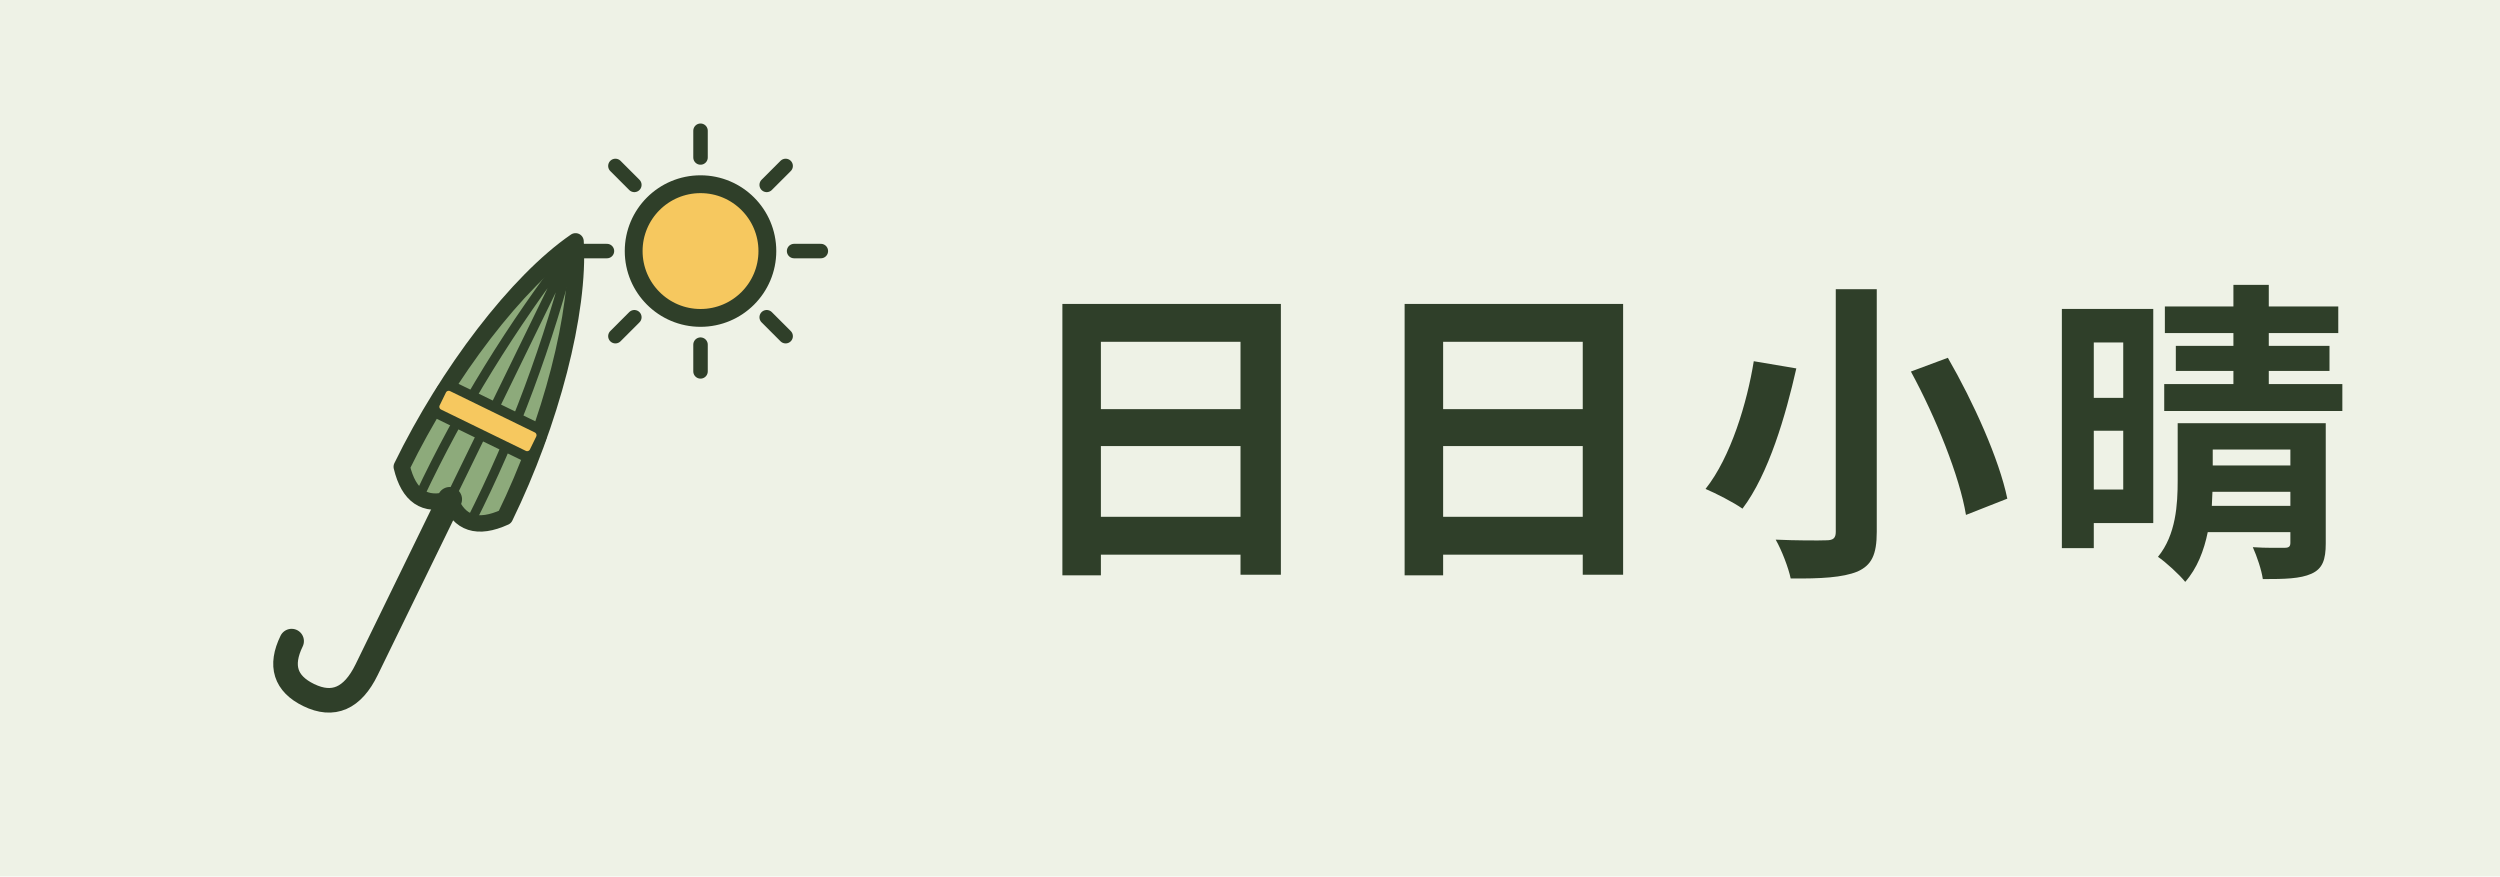
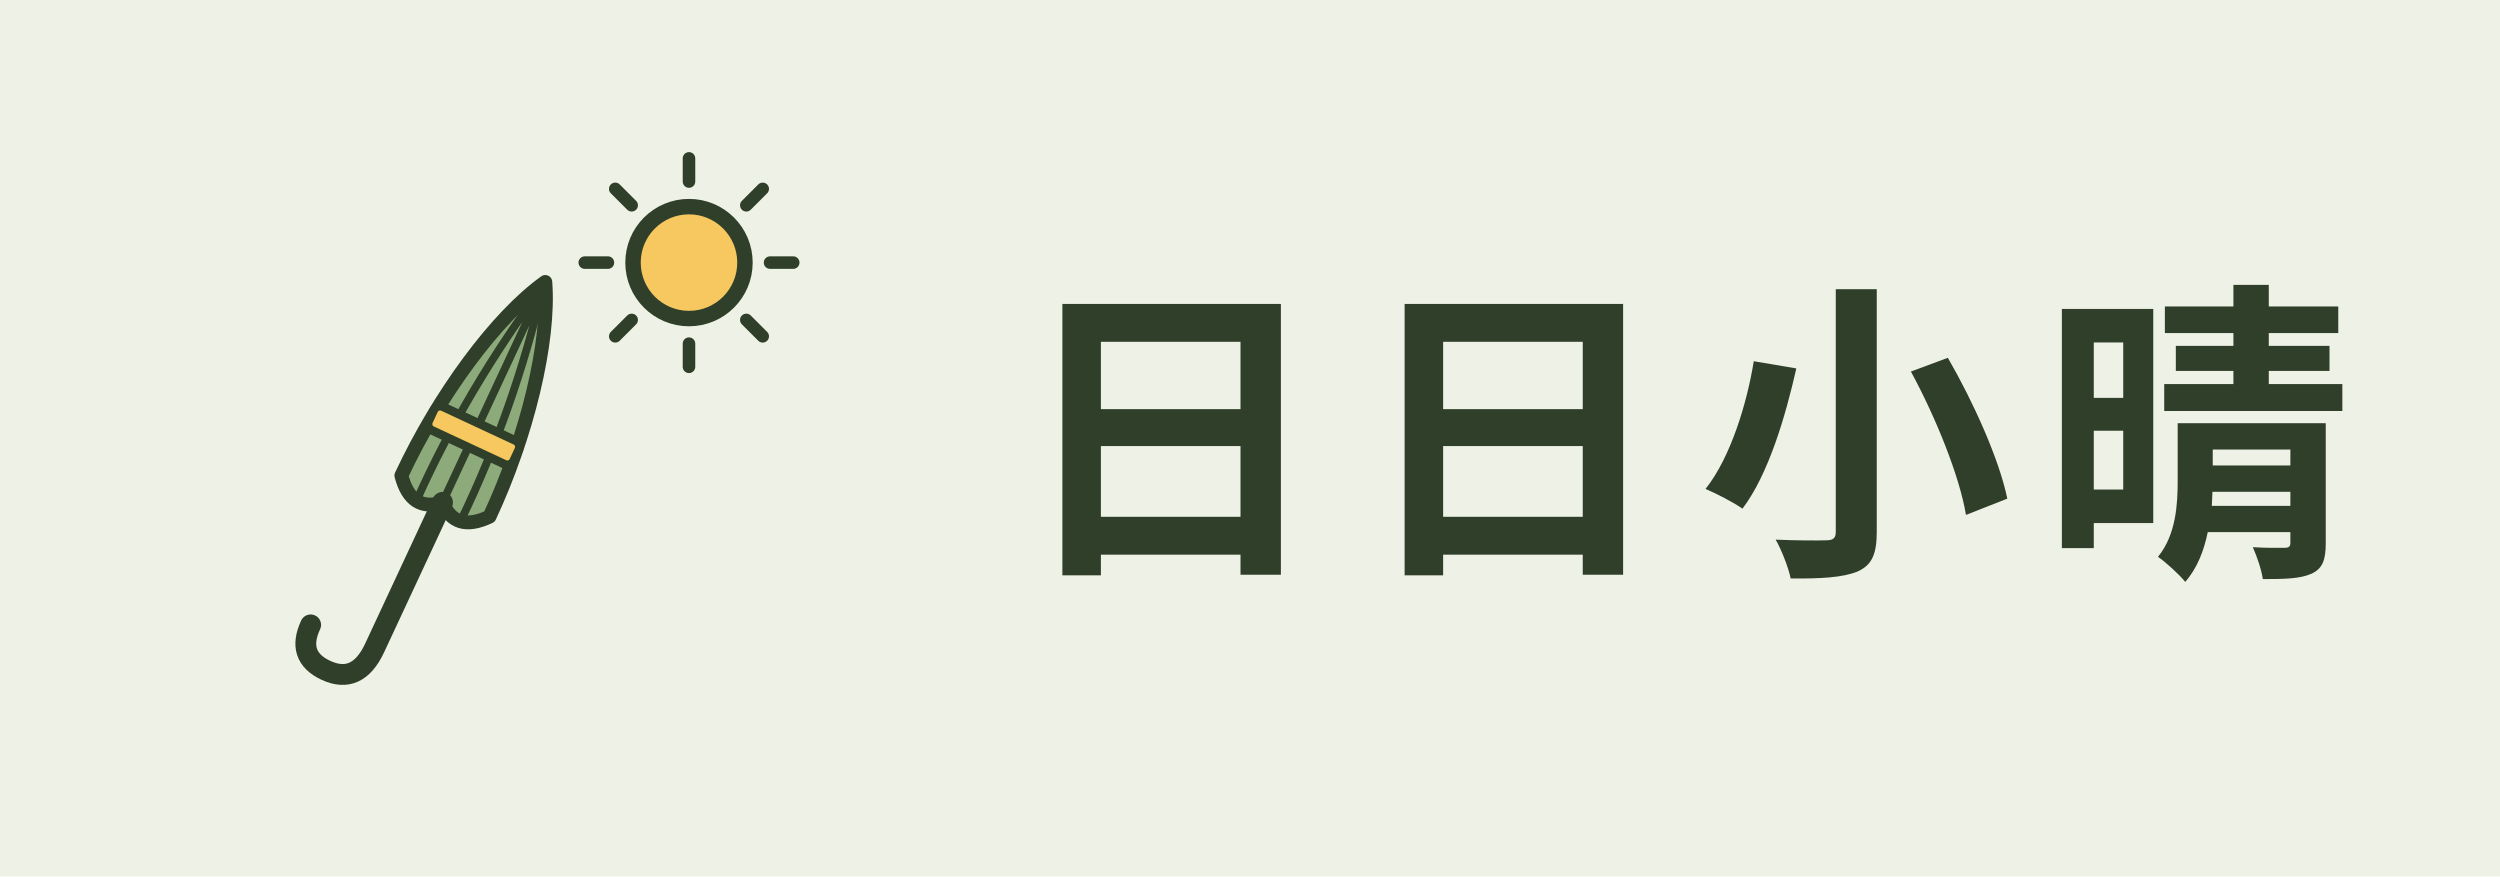
<svg xmlns="http://www.w3.org/2000/svg" width="1198" height="420" viewBox="0 0 1198 420">
  <defs>
    <pattern id="hatch" width="18" height="18" patternUnits="userSpaceOnUse" patternTransform="rotate(45)">
      <rect width="18" height="18" fill="#EEF2E6" />
      <line x1="0" y1="0" x2="0" y2="18" stroke="#2F3F29" stroke-width="6" />
    </pattern>
    <filter id="sh" x="-25%" y="-25%" width="150%" height="150%">
      <feDropShadow dx="0" dy="10" stdDeviation="9" flood-color="#5A4636" flood-opacity=".28" />
    </filter>
    <filter id="rough" x="-5%" y="-5%" width="110%" height="110%">
      <feTurbulence type="fractalNoise" baseFrequency=".05" numOctaves="2" seed="4" />
      <feDisplacementMap in="SourceGraphic" scale="9" />
    </filter>
  </defs>
  <rect width="1198" height="420" fill="#EEF2E6" />
  <g data-layer="sym">
-     <g transform="translate(246.0 210) scale(0.5338701)">
+     <g transform="translate(246.0 210) scale(0.4624349)">
      <g data-layer="a">
-         <g transform="translate(-45 30) rotate(26) scale(.92)">
+         <g transform="translate(-62 42) rotate(25) scale(.9)">
          <path d="M 0 -250 C 34 -190 56 -80 56 22 Q 28 56 0 30 Q -28 56 -56 22 C -56 -80 -34 -190 0 -250 Z" fill="#8DAA7B" stroke="#2F3F29" stroke-width="16" stroke-linejoin="round" />
          <path d="M 0 -245 L 0 30 M 0 -245 Q 30 -100 28 40 M 0 -245 Q -30 -100 -28 40" fill="none" stroke="#2F3F29" stroke-width="9" stroke-linecap="round" />
          <rect x="-54" y="-70" width="108" height="30" rx="8" fill="#F6C85F" stroke="#2F3F29" stroke-width="10" />
          <path d="M 0 30 L 0 215 Q 0 262 -40 262 Q -78 262 -78 222" fill="none" stroke="#2F3F29" stroke-width="24" stroke-linecap="round" />
        </g>
      </g>
      <g data-layer="b">
-         <circle cx="168" cy="-168" r="60" fill="#F6C85F" stroke="#2F3F29" stroke-width="16" stroke-linejoin="round" stroke-linecap="round" />
-         <line x1="252.0" y1="-168.0" x2="276.0" y2="-168.0" stroke="#2F3F29" stroke-width="13" stroke-linecap="round" />
-         <line x1="227.4" y1="-108.6" x2="244.4" y2="-91.6" stroke="#2F3F29" stroke-width="13" stroke-linecap="round" />
-         <line x1="168.0" y1="-84.0" x2="168.0" y2="-60.0" stroke="#2F3F29" stroke-width="13" stroke-linecap="round" />
-         <line x1="108.6" y1="-108.6" x2="91.6" y2="-91.6" stroke="#2F3F29" stroke-width="13" stroke-linecap="round" />
-         <line x1="84.0" y1="-168.0" x2="60.0" y2="-168.0" stroke="#2F3F29" stroke-width="13" stroke-linecap="round" />
-         <line x1="108.6" y1="-227.4" x2="91.6" y2="-244.4" stroke="#2F3F29" stroke-width="13" stroke-linecap="round" />
-         <line x1="168.0" y1="-252.0" x2="168.0" y2="-276.0" stroke="#2F3F29" stroke-width="13" stroke-linecap="round" />
-         <line x1="227.4" y1="-227.4" x2="244.4" y2="-244.4" stroke="#2F3F29" stroke-width="13" stroke-linecap="round" />
+         <circle cx="182" cy="-182" r="58" fill="#F6C85F" stroke="#2F3F29" stroke-width="16" stroke-linejoin="round" stroke-linecap="round" />
+         <line x1="266.0" y1="-182.0" x2="290.0" y2="-182.0" stroke="#2F3F29" stroke-width="13" stroke-linecap="round" />
+         <line x1="241.4" y1="-122.6" x2="258.4" y2="-105.6" stroke="#2F3F29" stroke-width="13" stroke-linecap="round" />
+         <line x1="182.0" y1="-98.0" x2="182.0" y2="-74.0" stroke="#2F3F29" stroke-width="13" stroke-linecap="round" />
+         <line x1="122.6" y1="-122.6" x2="105.6" y2="-105.6" stroke="#2F3F29" stroke-width="13" stroke-linecap="round" />
+         <line x1="98.0" y1="-182.0" x2="74.0" y2="-182.0" stroke="#2F3F29" stroke-width="13" stroke-linecap="round" />
+         <line x1="122.6" y1="-241.4" x2="105.6" y2="-258.4" stroke="#2F3F29" stroke-width="13" stroke-linecap="round" />
+         <line x1="182.0" y1="-266.0" x2="182.0" y2="-290.0" stroke="#2F3F29" stroke-width="13" stroke-linecap="round" />
+         <line x1="241.4" y1="-241.4" x2="258.4" y2="-258.4" stroke="#2F3F29" stroke-width="13" stroke-linecap="round" />
      </g>
    </g>
  </g>
  <g data-layer="txt">
    <text x="486.0" y="264.0" font-family="'Noto Sans CJK TC',sans-serif" font-weight="700" font-size="150" letter-spacing="14" text-anchor="start" fill="#2F3F29">日日小晴</text>
  </g>
</svg>
